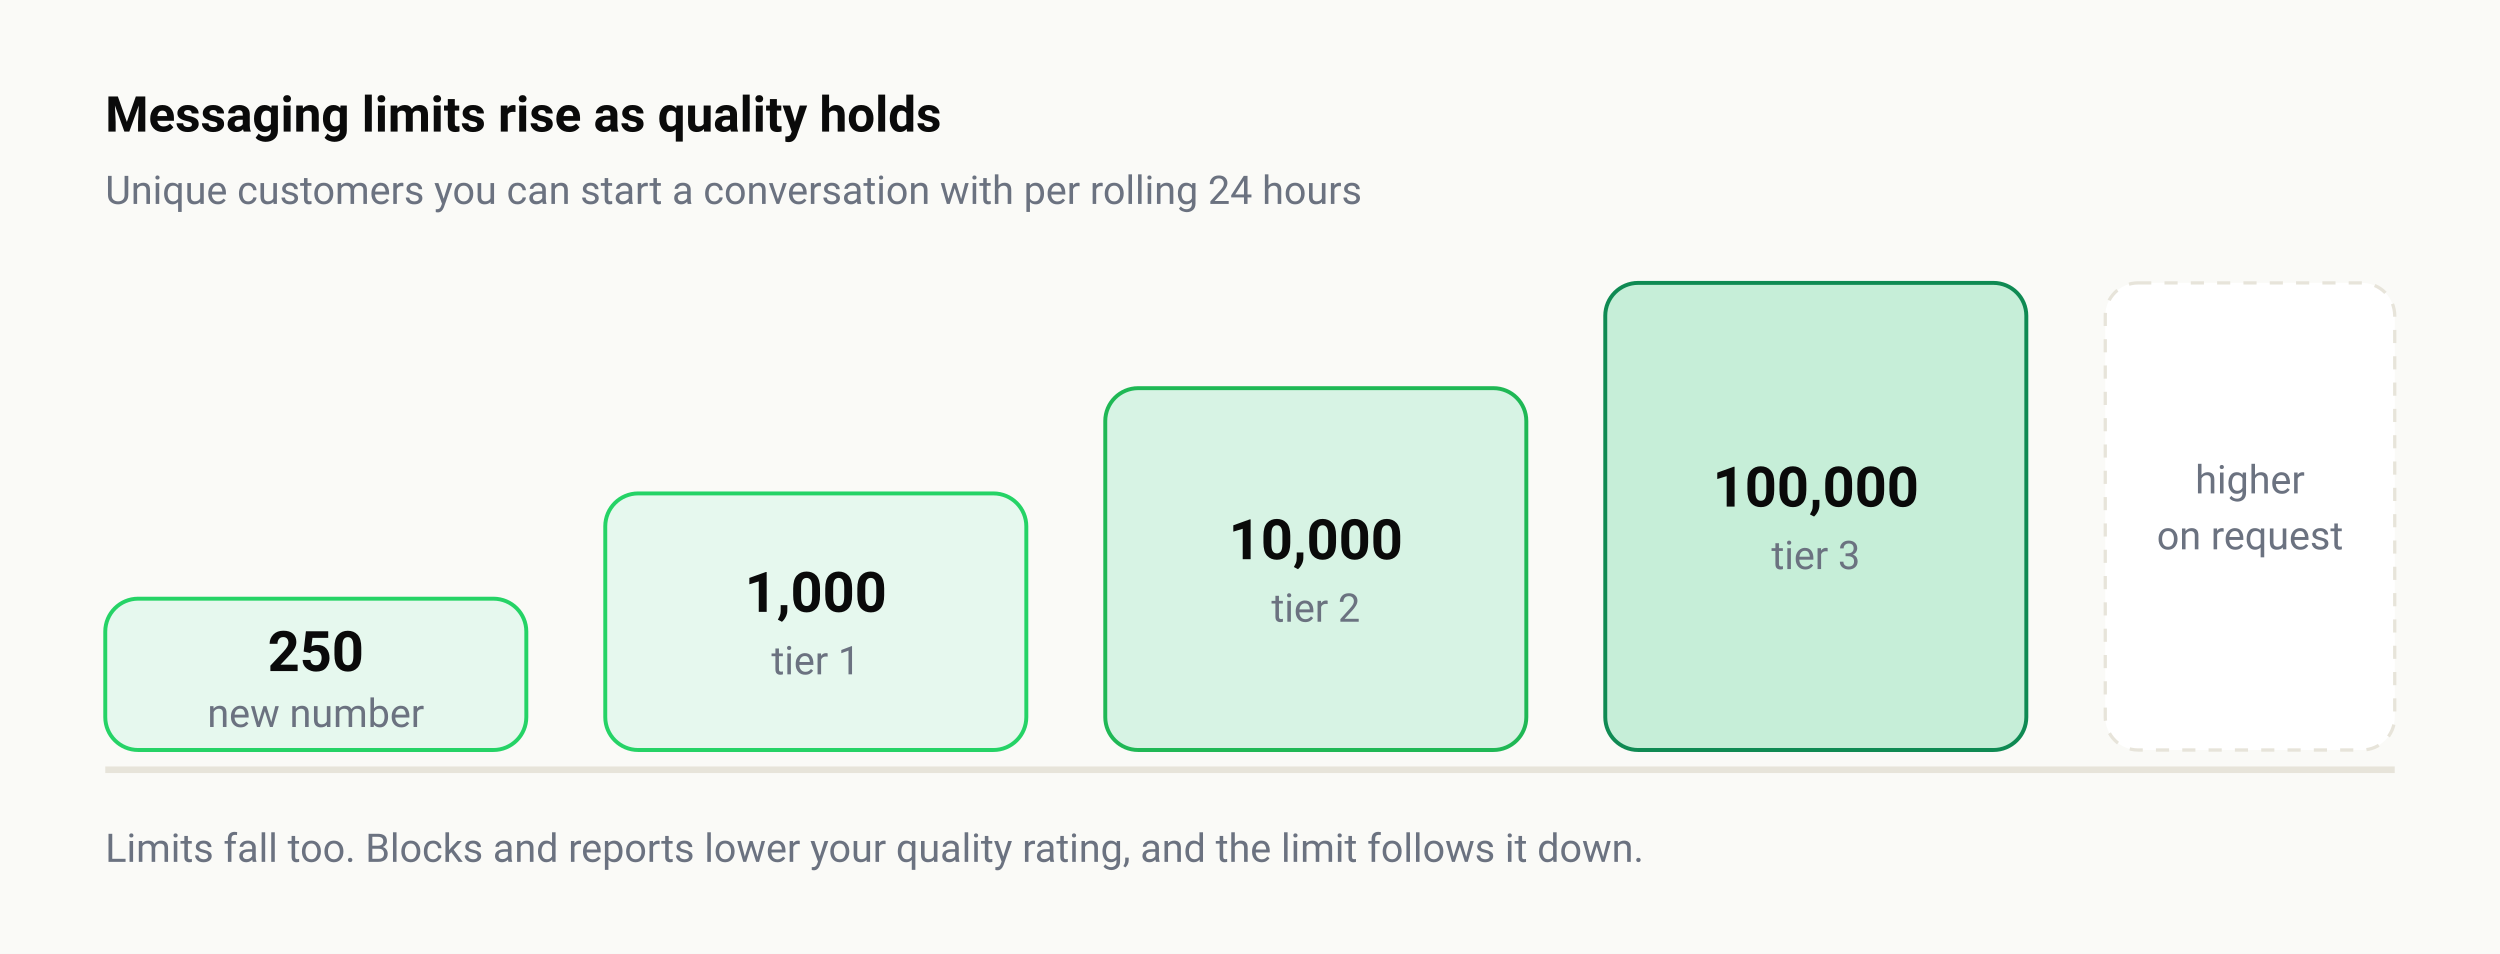
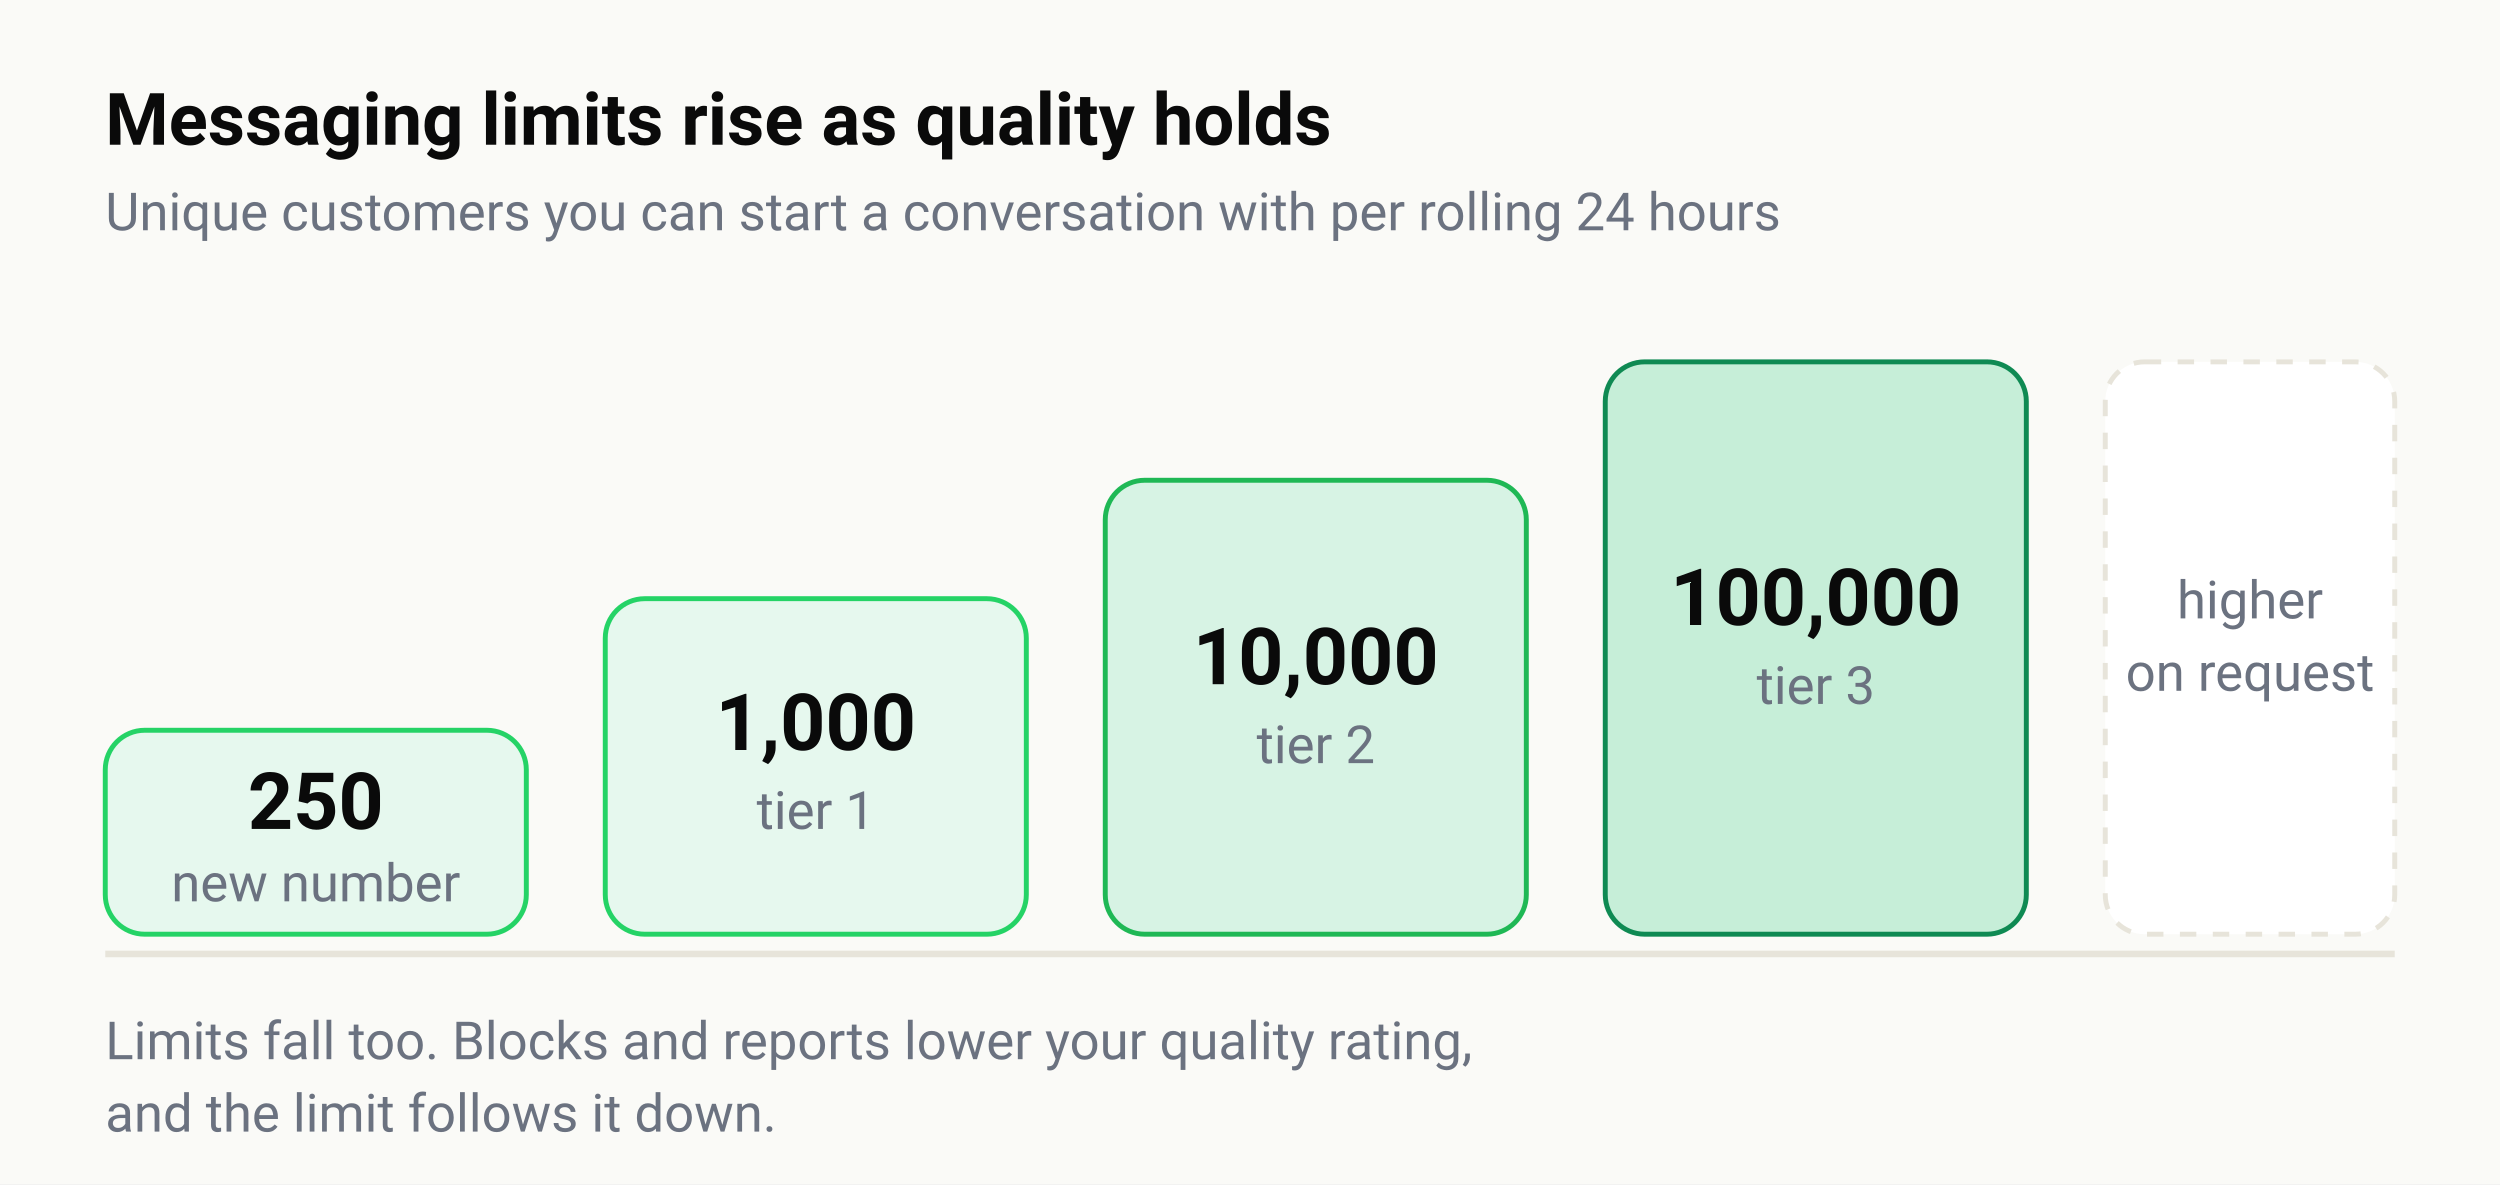
- <svg xmlns="http://www.w3.org/2000/svg" viewBox="0 0 760 290" width="760" height="290" role="img" aria-labelledby="tl dl">
+ <svg xmlns="http://www.w3.org/2000/svg" viewBox="0 0 760 360" width="760" height="360" role="img" aria-labelledby="tl dl">
  <style>
-     .h{font:600 15px system-ui,-apple-system,"Segoe UI",Roboto,sans-serif;fill:#0A0A0A}
-     .v{font:700 17px system-ui,-apple-system,"Segoe UI",Roboto,sans-serif;fill:#0A0A0A}
-     .m{font:400 12px system-ui,-apple-system,"Segoe UI",Roboto,sans-serif;fill:#6B7280}
+     .h{font:600 22px system-ui,-apple-system,"Segoe UI",Roboto,sans-serif;fill:#0A0A0A}
+     .v{font:700 24px system-ui,-apple-system,"Segoe UI",Roboto,sans-serif;fill:#0A0A0A}
+     .m{font:400 16px system-ui,-apple-system,"Segoe UI",Roboto,sans-serif;fill:#6B7280}
  </style>
-   <rect width="760" height="290" fill="#FAFAF7" />
-   <text x="32" y="40" class="h">Messaging limits rise as quality holds</text>
-   <text x="32" y="62" class="m">Unique customers you can start a conversation with per rolling 24 hours</text>
-   <rect x="32" y="182" width="128" height="46" rx="10" fill="#E6F8EE" stroke="#25D366" stroke-width="1.2" />
-   <text x="96" y="204" class="v" text-anchor="middle">250</text>
-   <text x="96" y="221" class="m" text-anchor="middle">new number</text>
-   <rect x="184" y="150" width="128" height="78" rx="10" fill="#E6F8EE" stroke="#25D366" stroke-width="1.2" />
-   <text x="248" y="186" class="v" text-anchor="middle">1,000</text>
-   <text x="248" y="205" class="m" text-anchor="middle">tier 1</text>
-   <rect x="336" y="118" width="128" height="110" rx="10" fill="#D7F3E4" stroke="#1FB855" stroke-width="1.2" />
-   <text x="400" y="170" class="v" text-anchor="middle">10,000</text>
-   <text x="400" y="189" class="m" text-anchor="middle">tier 2</text>
-   <rect x="488" y="86" width="128" height="142" rx="10" fill="#C6EED8" stroke="#0F8A53" stroke-width="1.2" />
-   <text x="552" y="154" class="v" text-anchor="middle">100,000</text>
-   <text x="552" y="173" class="m" text-anchor="middle">tier 3</text>
-   <rect x="640" y="86" width="88" height="142" rx="10" fill="#fff" stroke="#E7E4DA" stroke-dasharray="4 4" />
-   <text x="684" y="150" class="m" text-anchor="middle">higher</text>
-   <text x="684" y="167" class="m" text-anchor="middle">on request</text>
-   <line x1="32" y1="234" x2="728" y2="234" stroke="#E7E4DA" stroke-width="2" />
-   <text x="32" y="262" class="m">Limits fall too. Blocks and reports lower your quality rating, and the limit follows it down.</text>
+   <rect width="760" height="360" fill="#FAFAF7" />
+   <text x="32" y="44" class="h">Messaging limits rise as quality holds</text>
+   <text x="32" y="70" class="m">Unique customers you can start a conversation with per rolling 24 hours</text>
+   <rect x="32" y="222" width="128" height="62" rx="12" fill="#E6F8EE" stroke="#25D366" stroke-width="1.5" />
+   <text x="96" y="252" class="v" text-anchor="middle">250</text>
+   <text x="96" y="274" class="m" text-anchor="middle">new number</text>
+   <rect x="184" y="182" width="128" height="102" rx="12" fill="#E6F8EE" stroke="#25D366" stroke-width="1.5" />
+   <text x="248" y="228" class="v" text-anchor="middle">1,000</text>
+   <text x="248" y="252" class="m" text-anchor="middle">tier 1</text>
+   <rect x="336" y="146" width="128" height="138" rx="12" fill="#D7F3E4" stroke="#1FB855" stroke-width="1.5" />
+   <text x="400" y="208" class="v" text-anchor="middle">10,000</text>
+   <text x="400" y="232" class="m" text-anchor="middle">tier 2</text>
+   <rect x="488" y="110" width="128" height="174" rx="12" fill="#C6EED8" stroke="#0F8A53" stroke-width="1.5" />
+   <text x="552" y="190" class="v" text-anchor="middle">100,000</text>
+   <text x="552" y="214" class="m" text-anchor="middle">tier 3</text>
+   <rect x="640" y="110" width="88" height="174" rx="12" fill="#fff" stroke="#E7E4DA" stroke-width="1.5" stroke-dasharray="5 5" />
+   <text x="684" y="188" class="m" text-anchor="middle">higher</text>
+   <text x="684" y="210" class="m" text-anchor="middle">on request</text>
+   <line x1="32" y1="290" x2="728" y2="290" stroke="#E7E4DA" stroke-width="2" />
+   <text x="32" y="322" class="m">Limits fall too. Blocks and reports lower your quality rating,</text>
+   <text x="32" y="344" class="m">and the limit follows it down.</text>
</svg>
